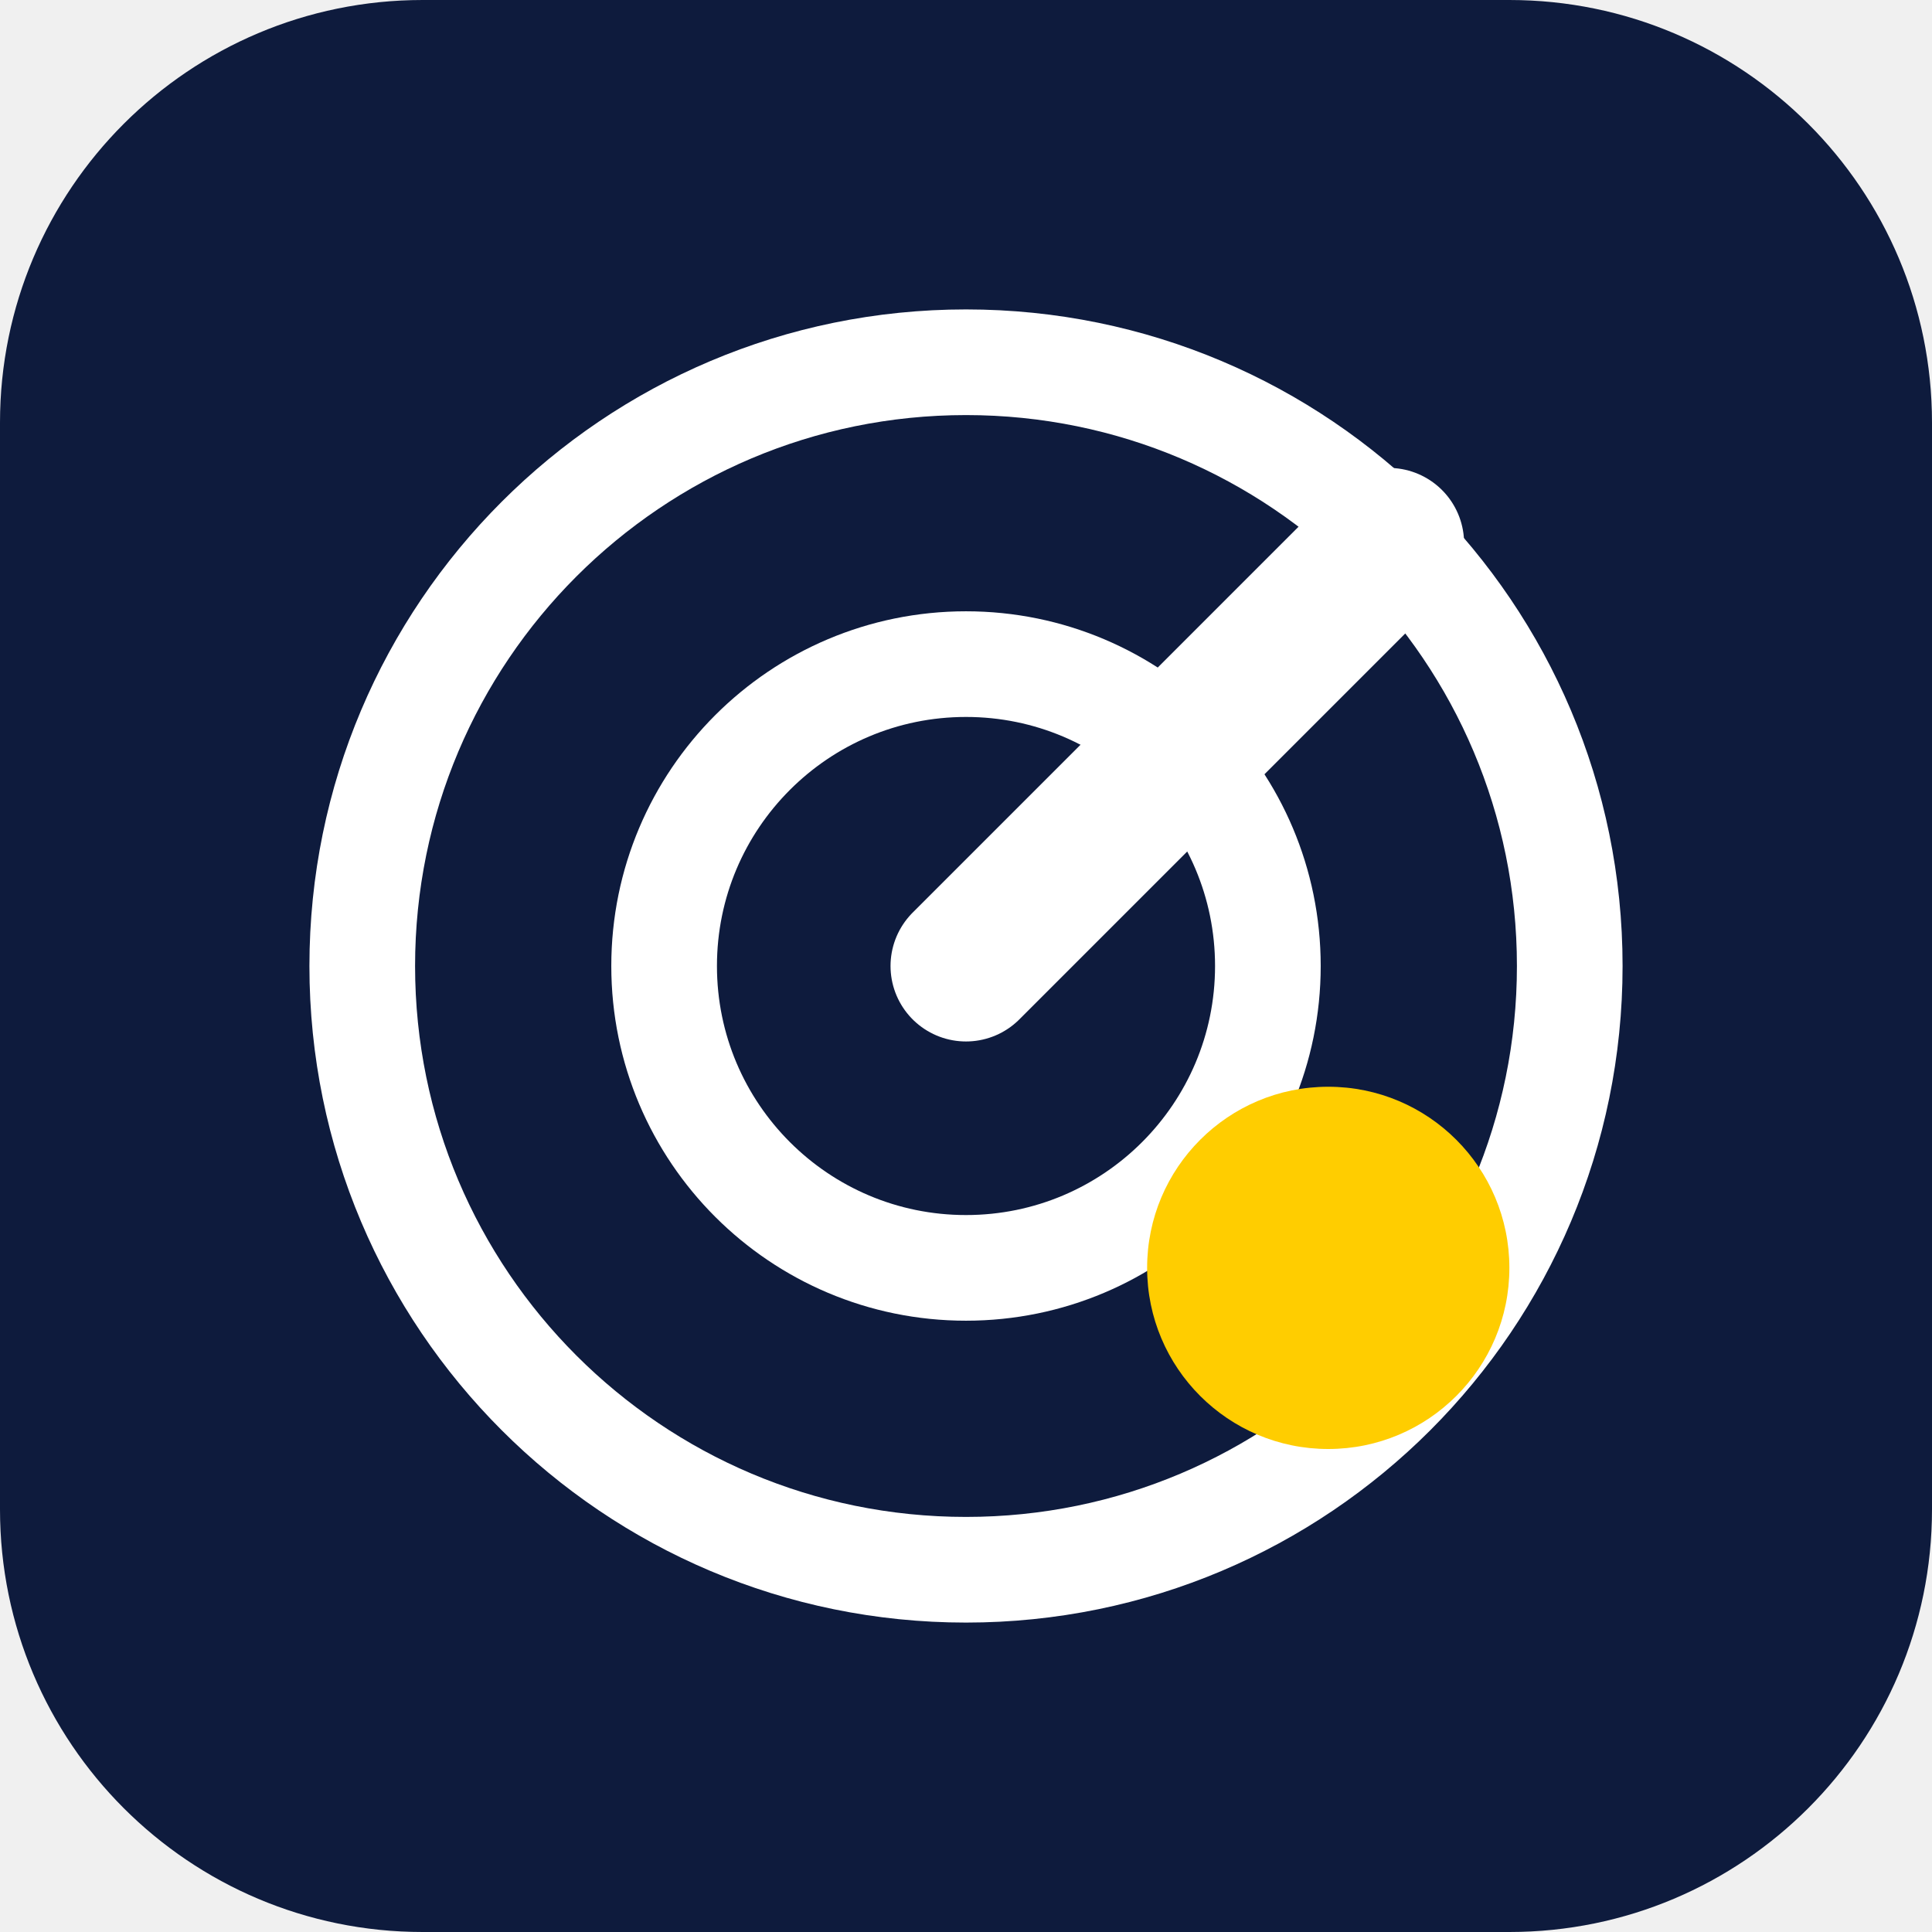
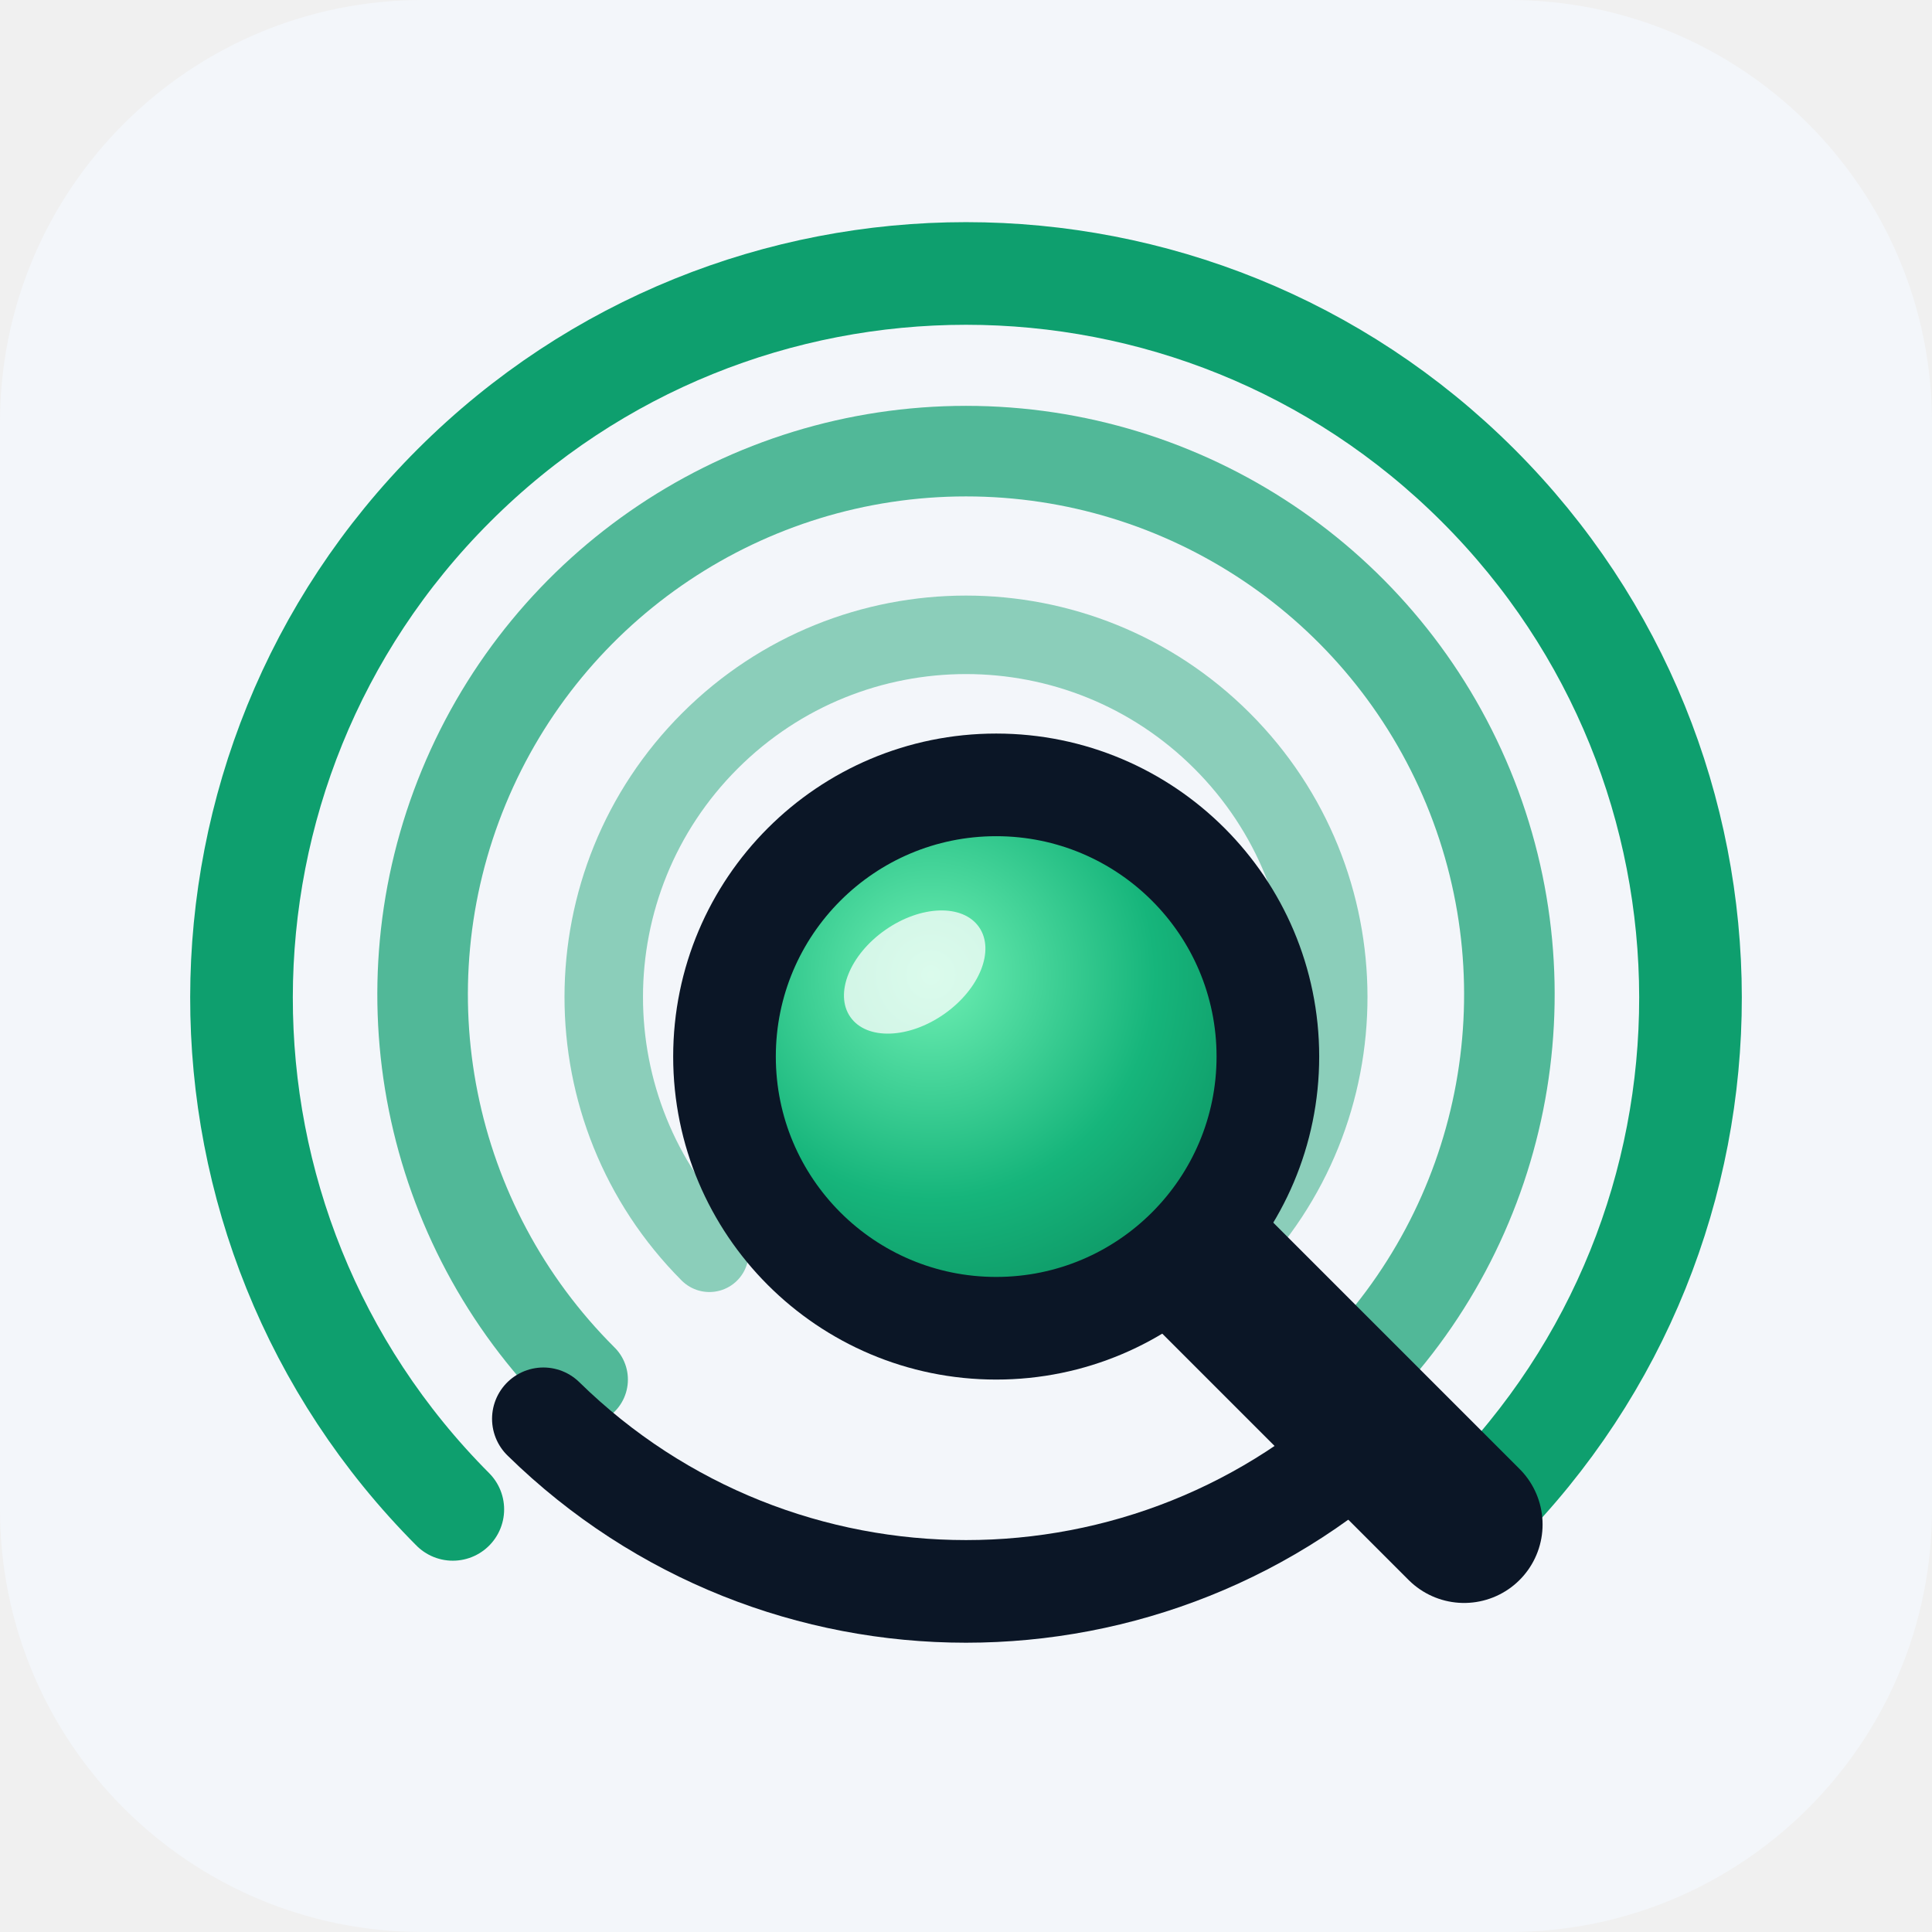
<svg xmlns="http://www.w3.org/2000/svg" viewBox="0 0 64 64">
-   <rect width="64" height="64" rx="14" fill="#0e1b3d" />
-   <circle cx="32" cy="32" r="20" fill="none" stroke="#fff" stroke-width="3.5" />
-   <circle cx="32" cy="32" r="10" fill="none" stroke="#fff" stroke-width="3.5" />
-   <path d="M32 32 46 18" fill="none" stroke="#fff" stroke-width="5" stroke-linecap="round" />
-   <circle cx="44" cy="42" r="6" fill="#ffcd00" />
+   <defs>
+     <radialGradient id="lente" cx=".38" cy=".35" r=".75">
+       <stop offset="0" stop-color="#6ff0b4" />
+       <stop offset=".55" stop-color="#16b57b" />
+       <stop offset="1" stop-color="#0a8a5c" />
+     </radialGradient>
+   </defs>
+   <rect width="64" height="64" rx="14" fill="#f3f6fa" />
+   <g transform="translate(0 3)">
+     <g fill="none" stroke="#0e9f6e" stroke-linecap="round">
+       <path d="M15 47A24 24 0 1 1 49 47" stroke-width="3.4" />
+       <path d="M19.3 42.7A18 18 0 1 1 44.7 42.7" stroke-width="3" stroke-opacity=".7" />
+       <path d="M23.5 38.5A12 12 0 1 1 40.5 38.5" stroke-width="2.6" stroke-opacity=".45" />
+     </g>
+     <path d="M46 44A20 20 0 0 1 18 44" fill="none" stroke="#0b1626" stroke-width="3.4" stroke-linecap="round" />
+     <path d="M39.5 38.5 48.5 47.5" stroke="#0b1626" stroke-width="5.2" stroke-linecap="round" />
+     <circle cx="33" cy="32" r="9" fill="url(#lente)" stroke="#0b1626" stroke-width="3.4" />
+     <ellipse cx="30.3" cy="29.2" rx="2.6" ry="1.7" fill="#fff" fill-opacity=".75" transform="rotate(-35 30.3 29.2)" />
+   </g>
</svg>
